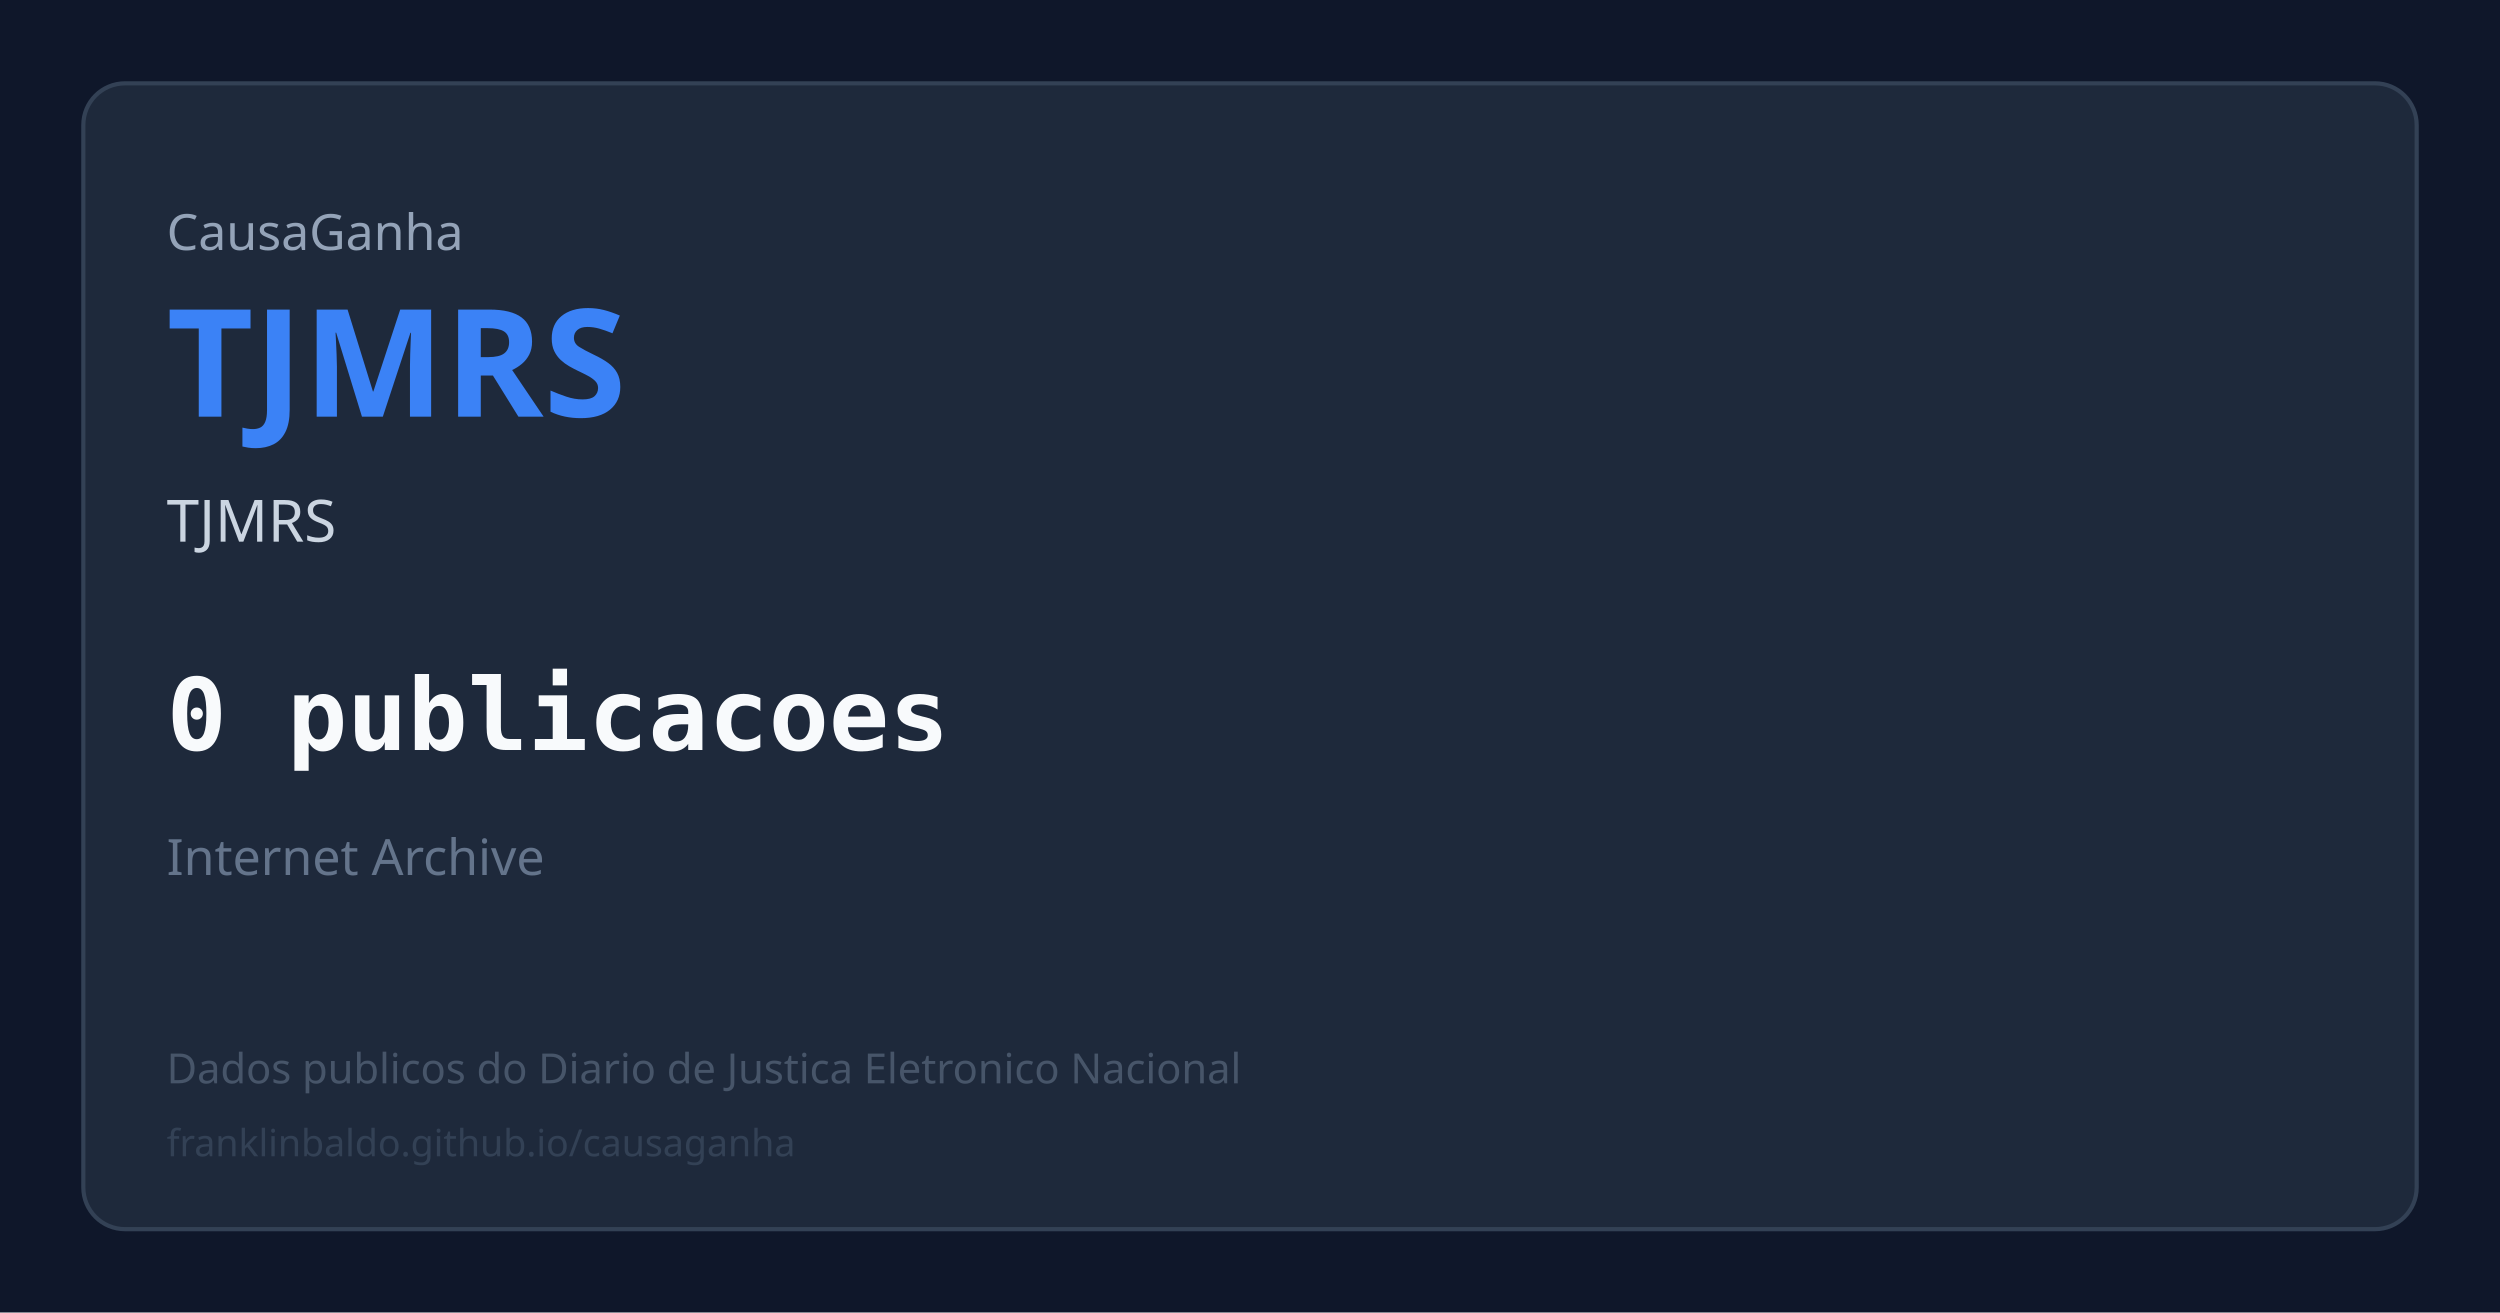
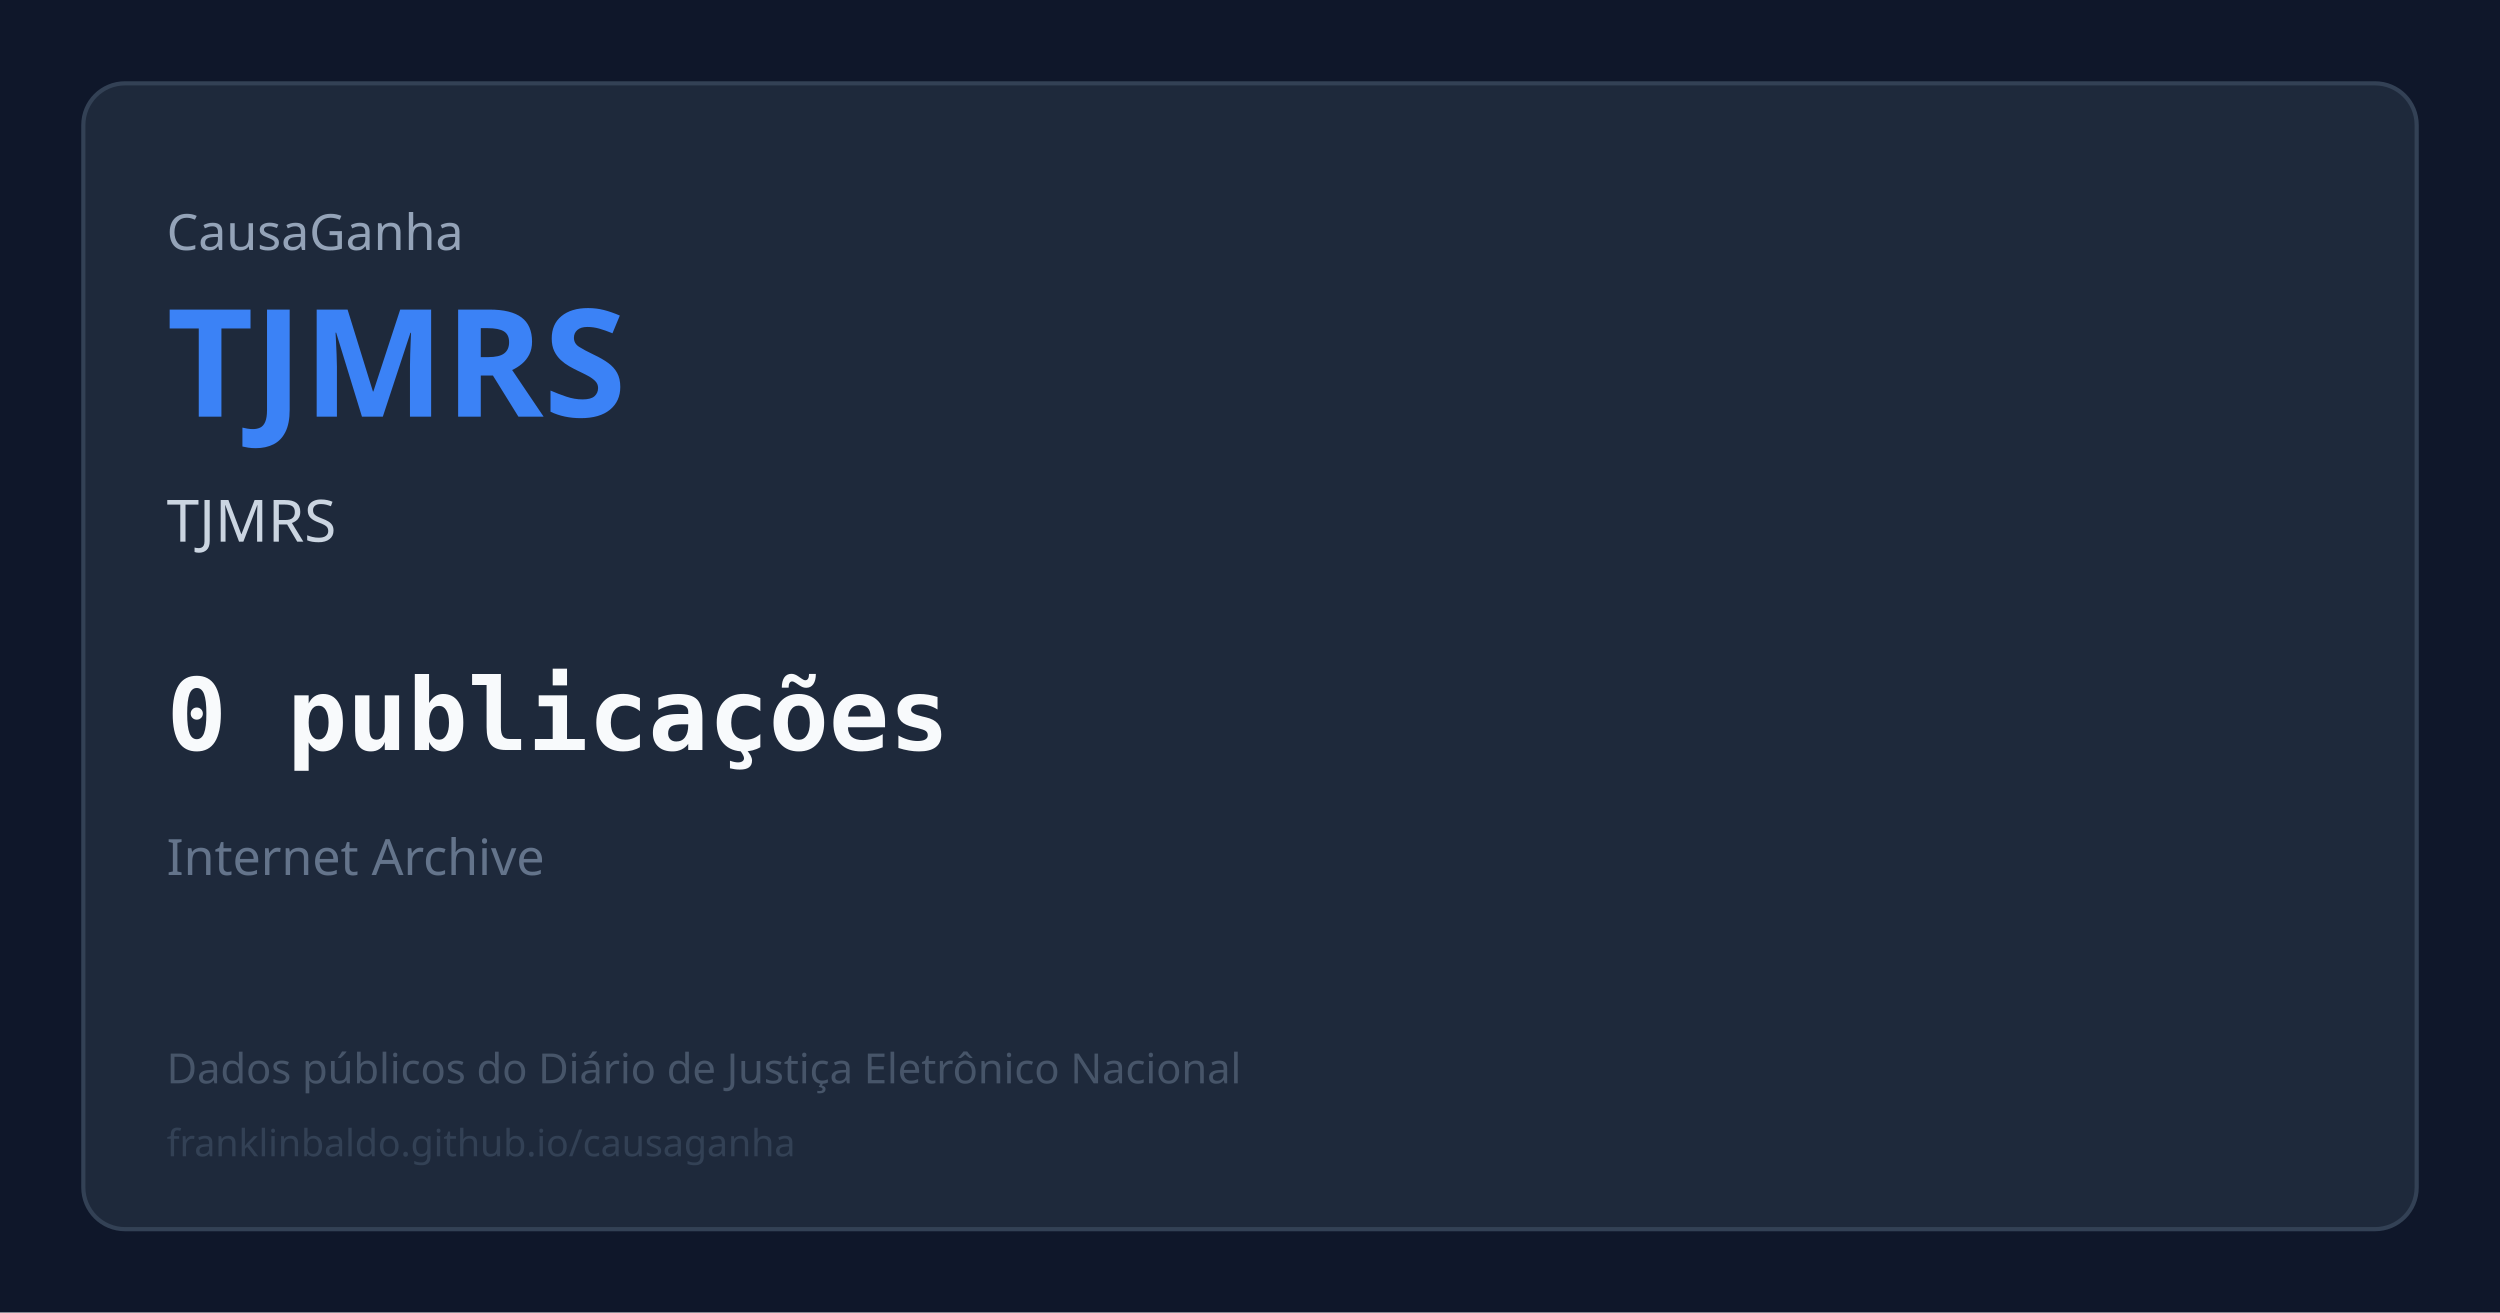
<svg xmlns="http://www.w3.org/2000/svg" width="1200" height="630">
  <rect width="1200" height="630" fill="#0f172a" />
  <rect x="40" y="40" width="1120" height="550" rx="20" fill="#1e293b" stroke="#334155" stroke-width="2" />
  <text x="80" y="120" font-family="system-ui,sans-serif" font-size="24" fill="#94a3b8">CausaGanha</text>
  <text x="80" y="200" font-family="system-ui,sans-serif" font-size="72" font-weight="bold" fill="#3b82f6">TJMRS</text>
  <text x="80" y="260" font-family="system-ui,sans-serif" font-size="28" fill="#cbd5e1">TJMRS</text>
-   <text x="80" y="360" font-family="monospace" font-size="48" font-weight="bold" fill="#f8fafc">0 publicacoes</text>
+   <text x="80" y="360" font-family="monospace" font-size="48" font-weight="bold" fill="#f8fafc">0 publicações</text>
  <text x="80" y="420" font-family="system-ui,sans-serif" font-size="24" fill="#64748b">Internet Archive</text>
-   <text x="80" y="520" font-family="system-ui,sans-serif" font-size="20" fill="#475569">Dados publicos do Diario de Justica Eletronico Nacional</text>
+   <text x="80" y="520" font-family="system-ui,sans-serif" font-size="20" fill="#475569">Dados públicos do Diário de Justiça Eletrônico Nacional</text>
  <text x="80" y="555" font-family="system-ui,sans-serif" font-size="18" fill="#334155">franklinbaldo.github.io/causaganha</text>
</svg>
